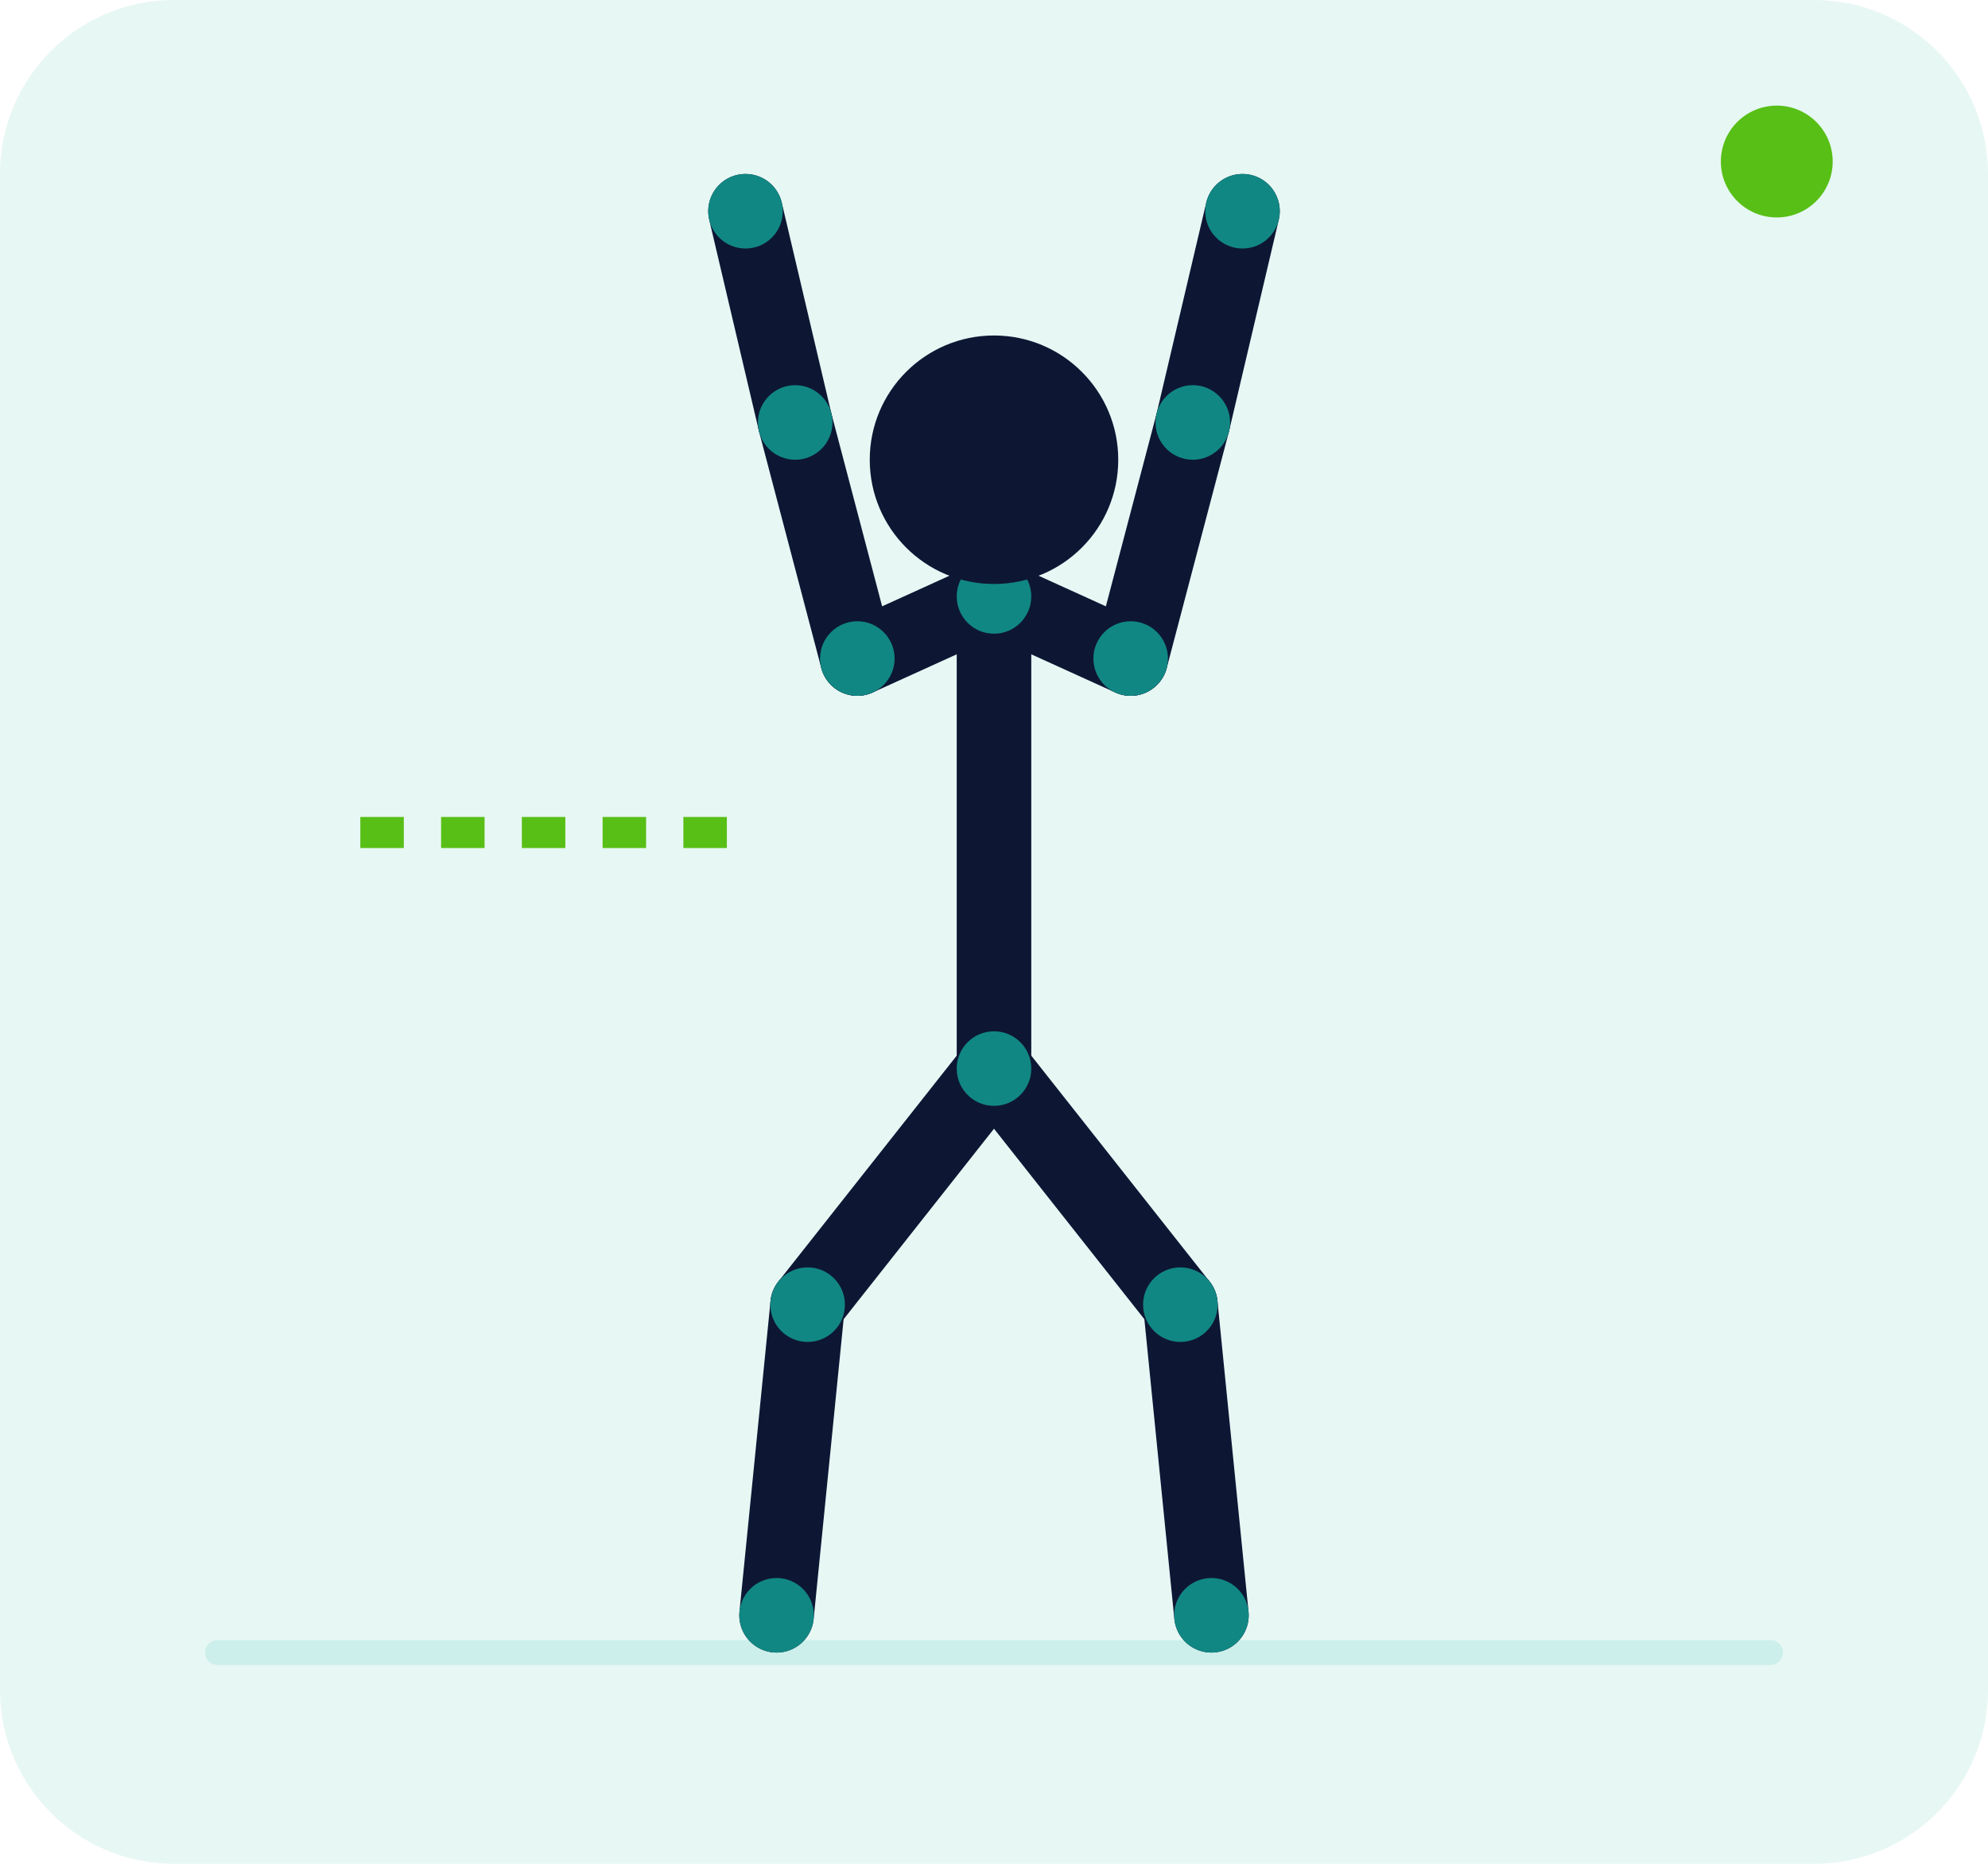
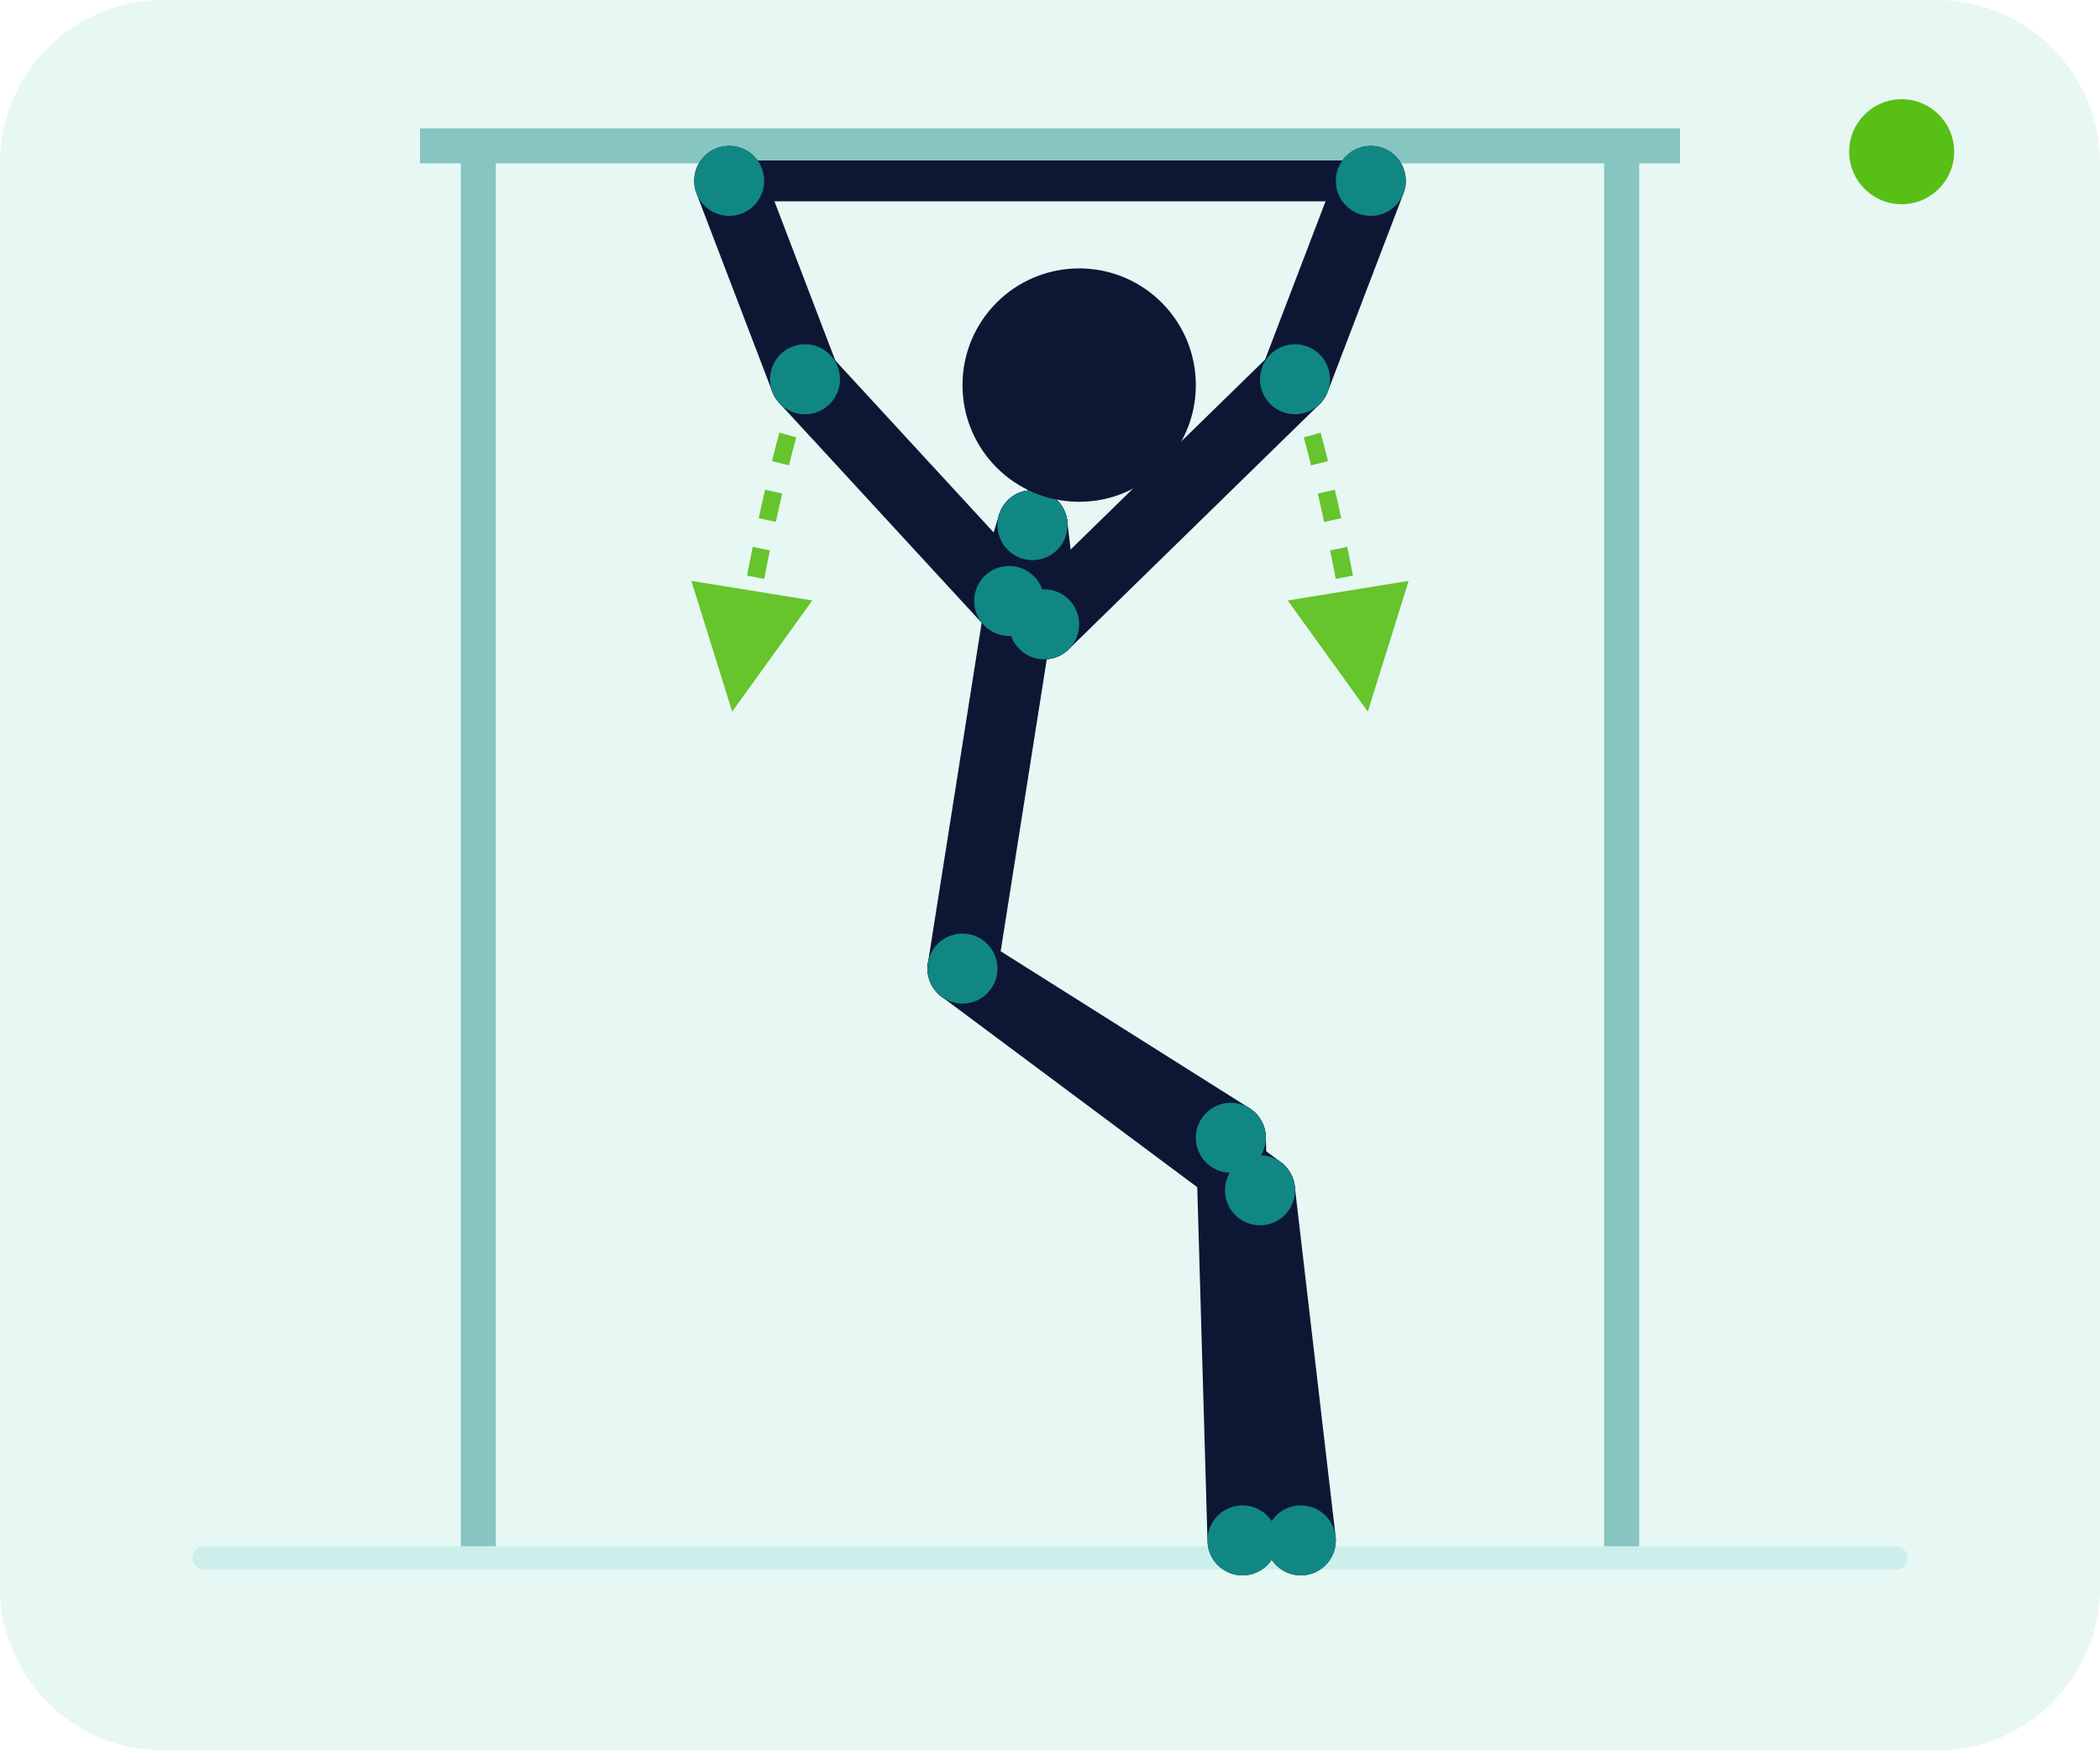
- <svg xmlns="http://www.w3.org/2000/svg" viewBox="0 0 320 300" role="img" aria-labelledby="title desc">
-   <rect width="320" height="300" rx="28" fill="#e7f7f4" />
-   <path d="M35 266h250" stroke="#ccefeb" stroke-width="4" stroke-linecap="round" />
-   <path d="M58 134h64" stroke="#58bf16" stroke-width="5" stroke-dasharray="7 6" />
+ <svg xmlns="http://www.w3.org/2000/svg" viewBox="0 0 360 300" role="img" aria-labelledby="title desc">
+   <defs>
+     <marker id="arrow" markerWidth="7" markerHeight="7" refX="6" refY="3.5" orient="auto">
+       <path d="M0 0L7 3.5L0 7z" fill="#58bf16" />
+     </marker>
+   </defs>
+   <rect width="360" height="300" rx="28" fill="#e7f7f4" />
+   <path d="M35 267h290" stroke="#ccefeb" stroke-width="4" stroke-linecap="round" />
+   <path d="M138 65 Q132 82 126 119" fill="none" stroke="#58bf16" stroke-width="3" stroke-dasharray="5 5" marker-end="url(#arrow)" opacity=".9" />
+   <path d="M222 65 Q228 82 234 119" fill="none" stroke="#58bf16" stroke-width="3" stroke-dasharray="5 5" marker-end="url(#arrow)" opacity=".9" />
+   <path d="M72 25h216M82 25v240M278 25v240" stroke="#118783" stroke-width="6" opacity=".45" />
+   <line x1="125" y1="31" x2="235" y2="31" stroke="#0d1734" stroke-width="7" stroke-linecap="round">
+     <animate attributeName="x1" values="125;149;125" dur="2.8s" repeatCount="indefinite" keyTimes="0;.5;1" calcMode="spline" keySplines=".4 0 .2 1;.4 0 .2 1" />
+     <animate attributeName="y1" values="31;103;31" dur="2.8s" repeatCount="indefinite" keyTimes="0;.5;1" calcMode="spline" keySplines=".4 0 .2 1;.4 0 .2 1" />
+     <animate attributeName="x2" values="235;211;235" dur="2.8s" repeatCount="indefinite" keyTimes="0;.5;1" calcMode="spline" keySplines=".4 0 .2 1;.4 0 .2 1" />
+     <animate attributeName="y2" values="31;103;31" dur="2.8s" repeatCount="indefinite" keyTimes="0;.5;1" calcMode="spline" keySplines=".4 0 .2 1;.4 0 .2 1" />
+   </line>
  <g>
-     <line x1="160" y1="96" x2="138" y2="106" stroke="#0d1734" stroke-width="12" stroke-linecap="round">
-       <animate attributeName="x1" values="160;160;160" dur="2.4s" repeatCount="indefinite" keyTimes="0;.5;1" calcMode="spline" keySplines=".4 0 .2 1;.4 0 .2 1" />
-       <animate attributeName="y1" values="96;96;96" dur="2.4s" repeatCount="indefinite" keyTimes="0;.5;1" calcMode="spline" keySplines=".4 0 .2 1;.4 0 .2 1" />
-       <animate attributeName="x2" values="138;138;138" dur="2.4s" repeatCount="indefinite" keyTimes="0;.5;1" calcMode="spline" keySplines=".4 0 .2 1;.4 0 .2 1" />
-       <animate attributeName="y2" values="106;106;106" dur="2.4s" repeatCount="indefinite" keyTimes="0;.5;1" calcMode="spline" keySplines=".4 0 .2 1;.4 0 .2 1" />
+     <line x1="177" y1="90" x2="173" y2="103" stroke="#0d1734" stroke-width="12" stroke-linecap="round">
+       <animate attributeName="x1" values="177;177;177" dur="2.8s" repeatCount="indefinite" keyTimes="0;.5;1" calcMode="spline" keySplines=".4 0 .2 1;.4 0 .2 1" />
+       <animate attributeName="y1" values="90;90;90" dur="2.8s" repeatCount="indefinite" keyTimes="0;.5;1" calcMode="spline" keySplines=".4 0 .2 1;.4 0 .2 1" />
+       <animate attributeName="x2" values="173;173;173" dur="2.8s" repeatCount="indefinite" keyTimes="0;.5;1" calcMode="spline" keySplines=".4 0 .2 1;.4 0 .2 1" />
+       <animate attributeName="y2" values="103;103;103" dur="2.8s" repeatCount="indefinite" keyTimes="0;.5;1" calcMode="spline" keySplines=".4 0 .2 1;.4 0 .2 1" />
    </line>
-     <line x1="160" y1="96" x2="182" y2="106" stroke="#0d1734" stroke-width="12" stroke-linecap="round">
-       <animate attributeName="x1" values="160;160;160" dur="2.4s" repeatCount="indefinite" keyTimes="0;.5;1" calcMode="spline" keySplines=".4 0 .2 1;.4 0 .2 1" />
-       <animate attributeName="y1" values="96;96;96" dur="2.4s" repeatCount="indefinite" keyTimes="0;.5;1" calcMode="spline" keySplines=".4 0 .2 1;.4 0 .2 1" />
-       <animate attributeName="x2" values="182;182;182" dur="2.4s" repeatCount="indefinite" keyTimes="0;.5;1" calcMode="spline" keySplines=".4 0 .2 1;.4 0 .2 1" />
-       <animate attributeName="y2" values="106;106;106" dur="2.4s" repeatCount="indefinite" keyTimes="0;.5;1" calcMode="spline" keySplines=".4 0 .2 1;.4 0 .2 1" />
+     <line x1="177" y1="90" x2="179" y2="107" stroke="#0d1734" stroke-width="12" stroke-linecap="round">
+       <animate attributeName="x1" values="177;177;177" dur="2.8s" repeatCount="indefinite" keyTimes="0;.5;1" calcMode="spline" keySplines=".4 0 .2 1;.4 0 .2 1" />
+       <animate attributeName="y1" values="90;90;90" dur="2.8s" repeatCount="indefinite" keyTimes="0;.5;1" calcMode="spline" keySplines=".4 0 .2 1;.4 0 .2 1" />
+       <animate attributeName="x2" values="179;179;179" dur="2.8s" repeatCount="indefinite" keyTimes="0;.5;1" calcMode="spline" keySplines=".4 0 .2 1;.4 0 .2 1" />
+       <animate attributeName="y2" values="107;107;107" dur="2.8s" repeatCount="indefinite" keyTimes="0;.5;1" calcMode="spline" keySplines=".4 0 .2 1;.4 0 .2 1" />
    </line>
-     <line x1="160" y1="96" x2="160" y2="172" stroke="#0d1734" stroke-width="12" stroke-linecap="round">
-       <animate attributeName="x1" values="160;160;160" dur="2.4s" repeatCount="indefinite" keyTimes="0;.5;1" calcMode="spline" keySplines=".4 0 .2 1;.4 0 .2 1" />
-       <animate attributeName="y1" values="96;96;96" dur="2.4s" repeatCount="indefinite" keyTimes="0;.5;1" calcMode="spline" keySplines=".4 0 .2 1;.4 0 .2 1" />
-       <animate attributeName="x2" values="160;160;160" dur="2.4s" repeatCount="indefinite" keyTimes="0;.5;1" calcMode="spline" keySplines=".4 0 .2 1;.4 0 .2 1" />
-       <animate attributeName="y2" values="172;172;172" dur="2.4s" repeatCount="indefinite" keyTimes="0;.5;1" calcMode="spline" keySplines=".4 0 .2 1;.4 0 .2 1" />
+     <line x1="177" y1="90" x2="165" y2="166" stroke="#0d1734" stroke-width="12" stroke-linecap="round">
+       <animate attributeName="x1" values="177;177;177" dur="2.8s" repeatCount="indefinite" keyTimes="0;.5;1" calcMode="spline" keySplines=".4 0 .2 1;.4 0 .2 1" />
+       <animate attributeName="y1" values="90;90;90" dur="2.8s" repeatCount="indefinite" keyTimes="0;.5;1" calcMode="spline" keySplines=".4 0 .2 1;.4 0 .2 1" />
+       <animate attributeName="x2" values="165;165;165" dur="2.8s" repeatCount="indefinite" keyTimes="0;.5;1" calcMode="spline" keySplines=".4 0 .2 1;.4 0 .2 1" />
+       <animate attributeName="y2" values="166;166;166" dur="2.8s" repeatCount="indefinite" keyTimes="0;.5;1" calcMode="spline" keySplines=".4 0 .2 1;.4 0 .2 1" />
    </line>
-     <line x1="138" y1="106" x2="128" y2="68" stroke="#0d1734" stroke-width="12" stroke-linecap="round">
-       <animate attributeName="x1" values="138;138;138" dur="2.4s" repeatCount="indefinite" keyTimes="0;.5;1" calcMode="spline" keySplines=".4 0 .2 1;.4 0 .2 1" />
-       <animate attributeName="y1" values="106;106;106" dur="2.4s" repeatCount="indefinite" keyTimes="0;.5;1" calcMode="spline" keySplines=".4 0 .2 1;.4 0 .2 1" />
-       <animate attributeName="x2" values="128;118;128" dur="2.4s" repeatCount="indefinite" keyTimes="0;.5;1" calcMode="spline" keySplines=".4 0 .2 1;.4 0 .2 1" />
-       <animate attributeName="y2" values="68;122;68" dur="2.4s" repeatCount="indefinite" keyTimes="0;.5;1" calcMode="spline" keySplines=".4 0 .2 1;.4 0 .2 1" />
+     <line x1="173" y1="103" x2="138" y2="65" stroke="#0d1734" stroke-width="12" stroke-linecap="round">
+       <animate attributeName="x1" values="173;173;173" dur="2.8s" repeatCount="indefinite" keyTimes="0;.5;1" calcMode="spline" keySplines=".4 0 .2 1;.4 0 .2 1" />
+       <animate attributeName="y1" values="103;103;103" dur="2.8s" repeatCount="indefinite" keyTimes="0;.5;1" calcMode="spline" keySplines=".4 0 .2 1;.4 0 .2 1" />
+       <animate attributeName="x2" values="138;126;138" dur="2.8s" repeatCount="indefinite" keyTimes="0;.5;1" calcMode="spline" keySplines=".4 0 .2 1;.4 0 .2 1" />
+       <animate attributeName="y2" values="65;119;65" dur="2.8s" repeatCount="indefinite" keyTimes="0;.5;1" calcMode="spline" keySplines=".4 0 .2 1;.4 0 .2 1" />
    </line>
-     <line x1="128" y1="68" x2="120" y2="34" stroke="#0d1734" stroke-width="12" stroke-linecap="round">
-       <animate attributeName="x1" values="128;118;128" dur="2.4s" repeatCount="indefinite" keyTimes="0;.5;1" calcMode="spline" keySplines=".4 0 .2 1;.4 0 .2 1" />
-       <animate attributeName="y1" values="68;122;68" dur="2.4s" repeatCount="indefinite" keyTimes="0;.5;1" calcMode="spline" keySplines=".4 0 .2 1;.4 0 .2 1" />
-       <animate attributeName="x2" values="120;130;120" dur="2.4s" repeatCount="indefinite" keyTimes="0;.5;1" calcMode="spline" keySplines=".4 0 .2 1;.4 0 .2 1" />
-       <animate attributeName="y2" values="34;105;34" dur="2.4s" repeatCount="indefinite" keyTimes="0;.5;1" calcMode="spline" keySplines=".4 0 .2 1;.4 0 .2 1" />
+     <line x1="138" y1="65" x2="125" y2="31" stroke="#0d1734" stroke-width="12" stroke-linecap="round">
+       <animate attributeName="x1" values="138;126;138" dur="2.8s" repeatCount="indefinite" keyTimes="0;.5;1" calcMode="spline" keySplines=".4 0 .2 1;.4 0 .2 1" />
+       <animate attributeName="y1" values="65;119;65" dur="2.8s" repeatCount="indefinite" keyTimes="0;.5;1" calcMode="spline" keySplines=".4 0 .2 1;.4 0 .2 1" />
+       <animate attributeName="x2" values="125;149;125" dur="2.8s" repeatCount="indefinite" keyTimes="0;.5;1" calcMode="spline" keySplines=".4 0 .2 1;.4 0 .2 1" />
+       <animate attributeName="y2" values="31;103;31" dur="2.8s" repeatCount="indefinite" keyTimes="0;.5;1" calcMode="spline" keySplines=".4 0 .2 1;.4 0 .2 1" />
    </line>
-     <line x1="182" y1="106" x2="192" y2="68" stroke="#0d1734" stroke-width="12" stroke-linecap="round">
-       <animate attributeName="x1" values="182;182;182" dur="2.4s" repeatCount="indefinite" keyTimes="0;.5;1" calcMode="spline" keySplines=".4 0 .2 1;.4 0 .2 1" />
-       <animate attributeName="y1" values="106;106;106" dur="2.4s" repeatCount="indefinite" keyTimes="0;.5;1" calcMode="spline" keySplines=".4 0 .2 1;.4 0 .2 1" />
-       <animate attributeName="x2" values="192;202;192" dur="2.4s" repeatCount="indefinite" keyTimes="0;.5;1" calcMode="spline" keySplines=".4 0 .2 1;.4 0 .2 1" />
-       <animate attributeName="y2" values="68;122;68" dur="2.4s" repeatCount="indefinite" keyTimes="0;.5;1" calcMode="spline" keySplines=".4 0 .2 1;.4 0 .2 1" />
+     <line x1="179" y1="107" x2="222" y2="65" stroke="#0d1734" stroke-width="12" stroke-linecap="round">
+       <animate attributeName="x1" values="179;179;179" dur="2.8s" repeatCount="indefinite" keyTimes="0;.5;1" calcMode="spline" keySplines=".4 0 .2 1;.4 0 .2 1" />
+       <animate attributeName="y1" values="107;107;107" dur="2.8s" repeatCount="indefinite" keyTimes="0;.5;1" calcMode="spline" keySplines=".4 0 .2 1;.4 0 .2 1" />
+       <animate attributeName="x2" values="222;234;222" dur="2.8s" repeatCount="indefinite" keyTimes="0;.5;1" calcMode="spline" keySplines=".4 0 .2 1;.4 0 .2 1" />
+       <animate attributeName="y2" values="65;119;65" dur="2.8s" repeatCount="indefinite" keyTimes="0;.5;1" calcMode="spline" keySplines=".4 0 .2 1;.4 0 .2 1" />
    </line>
-     <line x1="192" y1="68" x2="200" y2="34" stroke="#0d1734" stroke-width="12" stroke-linecap="round">
-       <animate attributeName="x1" values="192;202;192" dur="2.4s" repeatCount="indefinite" keyTimes="0;.5;1" calcMode="spline" keySplines=".4 0 .2 1;.4 0 .2 1" />
-       <animate attributeName="y1" values="68;122;68" dur="2.4s" repeatCount="indefinite" keyTimes="0;.5;1" calcMode="spline" keySplines=".4 0 .2 1;.4 0 .2 1" />
-       <animate attributeName="x2" values="200;190;200" dur="2.4s" repeatCount="indefinite" keyTimes="0;.5;1" calcMode="spline" keySplines=".4 0 .2 1;.4 0 .2 1" />
-       <animate attributeName="y2" values="34;105;34" dur="2.4s" repeatCount="indefinite" keyTimes="0;.5;1" calcMode="spline" keySplines=".4 0 .2 1;.4 0 .2 1" />
+     <line x1="222" y1="65" x2="235" y2="31" stroke="#0d1734" stroke-width="12" stroke-linecap="round">
+       <animate attributeName="x1" values="222;234;222" dur="2.8s" repeatCount="indefinite" keyTimes="0;.5;1" calcMode="spline" keySplines=".4 0 .2 1;.4 0 .2 1" />
+       <animate attributeName="y1" values="65;119;65" dur="2.8s" repeatCount="indefinite" keyTimes="0;.5;1" calcMode="spline" keySplines=".4 0 .2 1;.4 0 .2 1" />
+       <animate attributeName="x2" values="235;211;235" dur="2.8s" repeatCount="indefinite" keyTimes="0;.5;1" calcMode="spline" keySplines=".4 0 .2 1;.4 0 .2 1" />
+       <animate attributeName="y2" values="31;103;31" dur="2.8s" repeatCount="indefinite" keyTimes="0;.5;1" calcMode="spline" keySplines=".4 0 .2 1;.4 0 .2 1" />
    </line>
-     <line x1="160" y1="172" x2="130" y2="210" stroke="#0d1734" stroke-width="12" stroke-linecap="round">
-       <animate attributeName="x1" values="160;160;160" dur="2.4s" repeatCount="indefinite" keyTimes="0;.5;1" calcMode="spline" keySplines=".4 0 .2 1;.4 0 .2 1" />
-       <animate attributeName="y1" values="172;172;172" dur="2.4s" repeatCount="indefinite" keyTimes="0;.5;1" calcMode="spline" keySplines=".4 0 .2 1;.4 0 .2 1" />
-       <animate attributeName="x2" values="130;130;130" dur="2.4s" repeatCount="indefinite" keyTimes="0;.5;1" calcMode="spline" keySplines=".4 0 .2 1;.4 0 .2 1" />
-       <animate attributeName="y2" values="210;210;210" dur="2.4s" repeatCount="indefinite" keyTimes="0;.5;1" calcMode="spline" keySplines=".4 0 .2 1;.4 0 .2 1" />
+     <line x1="165" y1="166" x2="211" y2="195" stroke="#0d1734" stroke-width="12" stroke-linecap="round">
+       <animate attributeName="x1" values="165;165;165" dur="2.8s" repeatCount="indefinite" keyTimes="0;.5;1" calcMode="spline" keySplines=".4 0 .2 1;.4 0 .2 1" />
+       <animate attributeName="y1" values="166;166;166" dur="2.8s" repeatCount="indefinite" keyTimes="0;.5;1" calcMode="spline" keySplines=".4 0 .2 1;.4 0 .2 1" />
+       <animate attributeName="x2" values="211;211;211" dur="2.8s" repeatCount="indefinite" keyTimes="0;.5;1" calcMode="spline" keySplines=".4 0 .2 1;.4 0 .2 1" />
+       <animate attributeName="y2" values="195;195;195" dur="2.8s" repeatCount="indefinite" keyTimes="0;.5;1" calcMode="spline" keySplines=".4 0 .2 1;.4 0 .2 1" />
    </line>
-     <line x1="130" y1="210" x2="125" y2="260" stroke="#0d1734" stroke-width="12" stroke-linecap="round">
-       <animate attributeName="x1" values="130;130;130" dur="2.4s" repeatCount="indefinite" keyTimes="0;.5;1" calcMode="spline" keySplines=".4 0 .2 1;.4 0 .2 1" />
-       <animate attributeName="y1" values="210;210;210" dur="2.4s" repeatCount="indefinite" keyTimes="0;.5;1" calcMode="spline" keySplines=".4 0 .2 1;.4 0 .2 1" />
-       <animate attributeName="x2" values="125;125;125" dur="2.4s" repeatCount="indefinite" keyTimes="0;.5;1" calcMode="spline" keySplines=".4 0 .2 1;.4 0 .2 1" />
-       <animate attributeName="y2" values="260;260;260" dur="2.4s" repeatCount="indefinite" keyTimes="0;.5;1" calcMode="spline" keySplines=".4 0 .2 1;.4 0 .2 1" />
+     <line x1="211" y1="195" x2="213" y2="264" stroke="#0d1734" stroke-width="12" stroke-linecap="round">
+       <animate attributeName="x1" values="211;211;211" dur="2.8s" repeatCount="indefinite" keyTimes="0;.5;1" calcMode="spline" keySplines=".4 0 .2 1;.4 0 .2 1" />
+       <animate attributeName="y1" values="195;195;195" dur="2.8s" repeatCount="indefinite" keyTimes="0;.5;1" calcMode="spline" keySplines=".4 0 .2 1;.4 0 .2 1" />
+       <animate attributeName="x2" values="213;213;213" dur="2.8s" repeatCount="indefinite" keyTimes="0;.5;1" calcMode="spline" keySplines=".4 0 .2 1;.4 0 .2 1" />
+       <animate attributeName="y2" values="264;264;264" dur="2.8s" repeatCount="indefinite" keyTimes="0;.5;1" calcMode="spline" keySplines=".4 0 .2 1;.4 0 .2 1" />
    </line>
-     <line x1="160" y1="172" x2="190" y2="210" stroke="#0d1734" stroke-width="12" stroke-linecap="round">
-       <animate attributeName="x1" values="160;160;160" dur="2.4s" repeatCount="indefinite" keyTimes="0;.5;1" calcMode="spline" keySplines=".4 0 .2 1;.4 0 .2 1" />
-       <animate attributeName="y1" values="172;172;172" dur="2.4s" repeatCount="indefinite" keyTimes="0;.5;1" calcMode="spline" keySplines=".4 0 .2 1;.4 0 .2 1" />
-       <animate attributeName="x2" values="190;190;190" dur="2.4s" repeatCount="indefinite" keyTimes="0;.5;1" calcMode="spline" keySplines=".4 0 .2 1;.4 0 .2 1" />
-       <animate attributeName="y2" values="210;210;210" dur="2.4s" repeatCount="indefinite" keyTimes="0;.5;1" calcMode="spline" keySplines=".4 0 .2 1;.4 0 .2 1" />
+     <line x1="165" y1="166" x2="216" y2="204" stroke="#0d1734" stroke-width="12" stroke-linecap="round">
+       <animate attributeName="x1" values="165;165;165" dur="2.8s" repeatCount="indefinite" keyTimes="0;.5;1" calcMode="spline" keySplines=".4 0 .2 1;.4 0 .2 1" />
+       <animate attributeName="y1" values="166;166;166" dur="2.8s" repeatCount="indefinite" keyTimes="0;.5;1" calcMode="spline" keySplines=".4 0 .2 1;.4 0 .2 1" />
+       <animate attributeName="x2" values="216;216;216" dur="2.8s" repeatCount="indefinite" keyTimes="0;.5;1" calcMode="spline" keySplines=".4 0 .2 1;.4 0 .2 1" />
+       <animate attributeName="y2" values="204;204;204" dur="2.8s" repeatCount="indefinite" keyTimes="0;.5;1" calcMode="spline" keySplines=".4 0 .2 1;.4 0 .2 1" />
    </line>
-     <line x1="190" y1="210" x2="195" y2="260" stroke="#0d1734" stroke-width="12" stroke-linecap="round">
-       <animate attributeName="x1" values="190;190;190" dur="2.4s" repeatCount="indefinite" keyTimes="0;.5;1" calcMode="spline" keySplines=".4 0 .2 1;.4 0 .2 1" />
-       <animate attributeName="y1" values="210;210;210" dur="2.4s" repeatCount="indefinite" keyTimes="0;.5;1" calcMode="spline" keySplines=".4 0 .2 1;.4 0 .2 1" />
-       <animate attributeName="x2" values="195;195;195" dur="2.4s" repeatCount="indefinite" keyTimes="0;.5;1" calcMode="spline" keySplines=".4 0 .2 1;.4 0 .2 1" />
-       <animate attributeName="y2" values="260;260;260" dur="2.4s" repeatCount="indefinite" keyTimes="0;.5;1" calcMode="spline" keySplines=".4 0 .2 1;.4 0 .2 1" />
+     <line x1="216" y1="204" x2="223" y2="264" stroke="#0d1734" stroke-width="12" stroke-linecap="round">
+       <animate attributeName="x1" values="216;216;216" dur="2.8s" repeatCount="indefinite" keyTimes="0;.5;1" calcMode="spline" keySplines=".4 0 .2 1;.4 0 .2 1" />
+       <animate attributeName="y1" values="204;204;204" dur="2.8s" repeatCount="indefinite" keyTimes="0;.5;1" calcMode="spline" keySplines=".4 0 .2 1;.4 0 .2 1" />
+       <animate attributeName="x2" values="223;223;223" dur="2.8s" repeatCount="indefinite" keyTimes="0;.5;1" calcMode="spline" keySplines=".4 0 .2 1;.4 0 .2 1" />
+       <animate attributeName="y2" values="264;264;264" dur="2.8s" repeatCount="indefinite" keyTimes="0;.5;1" calcMode="spline" keySplines=".4 0 .2 1;.4 0 .2 1" />
    </line>
-     <circle cx="160" cy="96" r="6" fill="#118783">
-       <animate attributeName="cx" values="160;160;160" dur="2.4s" repeatCount="indefinite" keyTimes="0;.5;1" calcMode="spline" keySplines=".4 0 .2 1;.4 0 .2 1" />
-       <animate attributeName="cy" values="96;96;96" dur="2.4s" repeatCount="indefinite" keyTimes="0;.5;1" calcMode="spline" keySplines=".4 0 .2 1;.4 0 .2 1" />
+     <circle cx="177" cy="90" r="6" fill="#118783">
+       <animate attributeName="cx" values="177;177;177" dur="2.8s" repeatCount="indefinite" keyTimes="0;.5;1" calcMode="spline" keySplines=".4 0 .2 1;.4 0 .2 1" />
+       <animate attributeName="cy" values="90;90;90" dur="2.8s" repeatCount="indefinite" keyTimes="0;.5;1" calcMode="spline" keySplines=".4 0 .2 1;.4 0 .2 1" />
    </circle>
-     <circle cx="160" cy="172" r="6" fill="#118783">
-       <animate attributeName="cx" values="160;160;160" dur="2.4s" repeatCount="indefinite" keyTimes="0;.5;1" calcMode="spline" keySplines=".4 0 .2 1;.4 0 .2 1" />
-       <animate attributeName="cy" values="172;172;172" dur="2.4s" repeatCount="indefinite" keyTimes="0;.5;1" calcMode="spline" keySplines=".4 0 .2 1;.4 0 .2 1" />
+     <circle cx="165" cy="166" r="6" fill="#118783">
+       <animate attributeName="cx" values="165;165;165" dur="2.8s" repeatCount="indefinite" keyTimes="0;.5;1" calcMode="spline" keySplines=".4 0 .2 1;.4 0 .2 1" />
+       <animate attributeName="cy" values="166;166;166" dur="2.8s" repeatCount="indefinite" keyTimes="0;.5;1" calcMode="spline" keySplines=".4 0 .2 1;.4 0 .2 1" />
    </circle>
-     <circle cx="138" cy="106" r="6" fill="#118783">
-       <animate attributeName="cx" values="138;138;138" dur="2.4s" repeatCount="indefinite" keyTimes="0;.5;1" calcMode="spline" keySplines=".4 0 .2 1;.4 0 .2 1" />
-       <animate attributeName="cy" values="106;106;106" dur="2.4s" repeatCount="indefinite" keyTimes="0;.5;1" calcMode="spline" keySplines=".4 0 .2 1;.4 0 .2 1" />
+     <circle cx="173" cy="103" r="6" fill="#118783">
+       <animate attributeName="cx" values="173;173;173" dur="2.8s" repeatCount="indefinite" keyTimes="0;.5;1" calcMode="spline" keySplines=".4 0 .2 1;.4 0 .2 1" />
+       <animate attributeName="cy" values="103;103;103" dur="2.8s" repeatCount="indefinite" keyTimes="0;.5;1" calcMode="spline" keySplines=".4 0 .2 1;.4 0 .2 1" />
    </circle>
-     <circle cx="182" cy="106" r="6" fill="#118783">
-       <animate attributeName="cx" values="182;182;182" dur="2.4s" repeatCount="indefinite" keyTimes="0;.5;1" calcMode="spline" keySplines=".4 0 .2 1;.4 0 .2 1" />
-       <animate attributeName="cy" values="106;106;106" dur="2.4s" repeatCount="indefinite" keyTimes="0;.5;1" calcMode="spline" keySplines=".4 0 .2 1;.4 0 .2 1" />
+     <circle cx="179" cy="107" r="6" fill="#118783">
+       <animate attributeName="cx" values="179;179;179" dur="2.8s" repeatCount="indefinite" keyTimes="0;.5;1" calcMode="spline" keySplines=".4 0 .2 1;.4 0 .2 1" />
+       <animate attributeName="cy" values="107;107;107" dur="2.8s" repeatCount="indefinite" keyTimes="0;.5;1" calcMode="spline" keySplines=".4 0 .2 1;.4 0 .2 1" />
    </circle>
-     <circle cx="128" cy="68" r="6" fill="#118783">
-       <animate attributeName="cx" values="128;118;128" dur="2.4s" repeatCount="indefinite" keyTimes="0;.5;1" calcMode="spline" keySplines=".4 0 .2 1;.4 0 .2 1" />
-       <animate attributeName="cy" values="68;122;68" dur="2.4s" repeatCount="indefinite" keyTimes="0;.5;1" calcMode="spline" keySplines=".4 0 .2 1;.4 0 .2 1" />
+     <circle cx="138" cy="65" r="6" fill="#118783">
+       <animate attributeName="cx" values="138;126;138" dur="2.8s" repeatCount="indefinite" keyTimes="0;.5;1" calcMode="spline" keySplines=".4 0 .2 1;.4 0 .2 1" />
+       <animate attributeName="cy" values="65;119;65" dur="2.8s" repeatCount="indefinite" keyTimes="0;.5;1" calcMode="spline" keySplines=".4 0 .2 1;.4 0 .2 1" />
    </circle>
-     <circle cx="192" cy="68" r="6" fill="#118783">
-       <animate attributeName="cx" values="192;202;192" dur="2.4s" repeatCount="indefinite" keyTimes="0;.5;1" calcMode="spline" keySplines=".4 0 .2 1;.4 0 .2 1" />
-       <animate attributeName="cy" values="68;122;68" dur="2.4s" repeatCount="indefinite" keyTimes="0;.5;1" calcMode="spline" keySplines=".4 0 .2 1;.4 0 .2 1" />
+     <circle cx="222" cy="65" r="6" fill="#118783">
+       <animate attributeName="cx" values="222;234;222" dur="2.8s" repeatCount="indefinite" keyTimes="0;.5;1" calcMode="spline" keySplines=".4 0 .2 1;.4 0 .2 1" />
+       <animate attributeName="cy" values="65;119;65" dur="2.8s" repeatCount="indefinite" keyTimes="0;.5;1" calcMode="spline" keySplines=".4 0 .2 1;.4 0 .2 1" />
    </circle>
-     <circle cx="120" cy="34" r="6" fill="#118783">
-       <animate attributeName="cx" values="120;130;120" dur="2.4s" repeatCount="indefinite" keyTimes="0;.5;1" calcMode="spline" keySplines=".4 0 .2 1;.4 0 .2 1" />
-       <animate attributeName="cy" values="34;105;34" dur="2.4s" repeatCount="indefinite" keyTimes="0;.5;1" calcMode="spline" keySplines=".4 0 .2 1;.4 0 .2 1" />
+     <circle cx="125" cy="31" r="6" fill="#118783">
+       <animate attributeName="cx" values="125;149;125" dur="2.8s" repeatCount="indefinite" keyTimes="0;.5;1" calcMode="spline" keySplines=".4 0 .2 1;.4 0 .2 1" />
+       <animate attributeName="cy" values="31;103;31" dur="2.8s" repeatCount="indefinite" keyTimes="0;.5;1" calcMode="spline" keySplines=".4 0 .2 1;.4 0 .2 1" />
    </circle>
-     <circle cx="200" cy="34" r="6" fill="#118783">
-       <animate attributeName="cx" values="200;190;200" dur="2.4s" repeatCount="indefinite" keyTimes="0;.5;1" calcMode="spline" keySplines=".4 0 .2 1;.4 0 .2 1" />
-       <animate attributeName="cy" values="34;105;34" dur="2.4s" repeatCount="indefinite" keyTimes="0;.5;1" calcMode="spline" keySplines=".4 0 .2 1;.4 0 .2 1" />
+     <circle cx="235" cy="31" r="6" fill="#118783">
+       <animate attributeName="cx" values="235;211;235" dur="2.8s" repeatCount="indefinite" keyTimes="0;.5;1" calcMode="spline" keySplines=".4 0 .2 1;.4 0 .2 1" />
+       <animate attributeName="cy" values="31;103;31" dur="2.8s" repeatCount="indefinite" keyTimes="0;.5;1" calcMode="spline" keySplines=".4 0 .2 1;.4 0 .2 1" />
    </circle>
-     <circle cx="130" cy="210" r="6" fill="#118783">
-       <animate attributeName="cx" values="130;130;130" dur="2.4s" repeatCount="indefinite" keyTimes="0;.5;1" calcMode="spline" keySplines=".4 0 .2 1;.4 0 .2 1" />
-       <animate attributeName="cy" values="210;210;210" dur="2.4s" repeatCount="indefinite" keyTimes="0;.5;1" calcMode="spline" keySplines=".4 0 .2 1;.4 0 .2 1" />
+     <circle cx="211" cy="195" r="6" fill="#118783">
+       <animate attributeName="cx" values="211;211;211" dur="2.8s" repeatCount="indefinite" keyTimes="0;.5;1" calcMode="spline" keySplines=".4 0 .2 1;.4 0 .2 1" />
+       <animate attributeName="cy" values="195;195;195" dur="2.8s" repeatCount="indefinite" keyTimes="0;.5;1" calcMode="spline" keySplines=".4 0 .2 1;.4 0 .2 1" />
    </circle>
-     <circle cx="190" cy="210" r="6" fill="#118783">
-       <animate attributeName="cx" values="190;190;190" dur="2.4s" repeatCount="indefinite" keyTimes="0;.5;1" calcMode="spline" keySplines=".4 0 .2 1;.4 0 .2 1" />
-       <animate attributeName="cy" values="210;210;210" dur="2.4s" repeatCount="indefinite" keyTimes="0;.5;1" calcMode="spline" keySplines=".4 0 .2 1;.4 0 .2 1" />
+     <circle cx="216" cy="204" r="6" fill="#118783">
+       <animate attributeName="cx" values="216;216;216" dur="2.8s" repeatCount="indefinite" keyTimes="0;.5;1" calcMode="spline" keySplines=".4 0 .2 1;.4 0 .2 1" />
+       <animate attributeName="cy" values="204;204;204" dur="2.8s" repeatCount="indefinite" keyTimes="0;.5;1" calcMode="spline" keySplines=".4 0 .2 1;.4 0 .2 1" />
    </circle>
-     <circle cx="125" cy="260" r="6" fill="#118783">
-       <animate attributeName="cx" values="125;125;125" dur="2.4s" repeatCount="indefinite" keyTimes="0;.5;1" calcMode="spline" keySplines=".4 0 .2 1;.4 0 .2 1" />
-       <animate attributeName="cy" values="260;260;260" dur="2.4s" repeatCount="indefinite" keyTimes="0;.5;1" calcMode="spline" keySplines=".4 0 .2 1;.4 0 .2 1" />
+     <circle cx="213" cy="264" r="6" fill="#118783">
+       <animate attributeName="cx" values="213;213;213" dur="2.8s" repeatCount="indefinite" keyTimes="0;.5;1" calcMode="spline" keySplines=".4 0 .2 1;.4 0 .2 1" />
+       <animate attributeName="cy" values="264;264;264" dur="2.8s" repeatCount="indefinite" keyTimes="0;.5;1" calcMode="spline" keySplines=".4 0 .2 1;.4 0 .2 1" />
    </circle>
-     <circle cx="195" cy="260" r="6" fill="#118783">
-       <animate attributeName="cx" values="195;195;195" dur="2.4s" repeatCount="indefinite" keyTimes="0;.5;1" calcMode="spline" keySplines=".4 0 .2 1;.4 0 .2 1" />
-       <animate attributeName="cy" values="260;260;260" dur="2.4s" repeatCount="indefinite" keyTimes="0;.5;1" calcMode="spline" keySplines=".4 0 .2 1;.4 0 .2 1" />
+     <circle cx="223" cy="264" r="6" fill="#118783">
+       <animate attributeName="cx" values="223;223;223" dur="2.8s" repeatCount="indefinite" keyTimes="0;.5;1" calcMode="spline" keySplines=".4 0 .2 1;.4 0 .2 1" />
+       <animate attributeName="cy" values="264;264;264" dur="2.8s" repeatCount="indefinite" keyTimes="0;.5;1" calcMode="spline" keySplines=".4 0 .2 1;.4 0 .2 1" />
    </circle>
-     <circle cx="160" cy="74" r="20" fill="#0d1734">
-       <animate attributeName="cx" values="160;160;160" dur="2.4s" repeatCount="indefinite" keyTimes="0;.5;1" calcMode="spline" keySplines=".4 0 .2 1;.4 0 .2 1" />
-       <animate attributeName="cy" values="74;74;74" dur="2.4s" repeatCount="indefinite" keyTimes="0;.5;1" calcMode="spline" keySplines=".4 0 .2 1;.4 0 .2 1" />
+     <circle cx="185" cy="66" r="20" fill="#0d1734">
+       <animate attributeName="cx" values="185;185;185" dur="2.8s" repeatCount="indefinite" keyTimes="0;.5;1" calcMode="spline" keySplines=".4 0 .2 1;.4 0 .2 1" />
+       <animate attributeName="cy" values="66;66;66" dur="2.8s" repeatCount="indefinite" keyTimes="0;.5;1" calcMode="spline" keySplines=".4 0 .2 1;.4 0 .2 1" />
    </circle>
  </g>
-   <circle cx="286" cy="26" r="9" fill="#58bf16">
-     <animate attributeName="opacity" values=".35;1;.35" dur="2.4s" repeatCount="indefinite" />
+   <circle cx="326" cy="26" r="9" fill="#58bf16">
+     <animate attributeName="opacity" values=".35;1;.35" dur="2.8s" repeatCount="indefinite" />
  </circle>
</svg>
